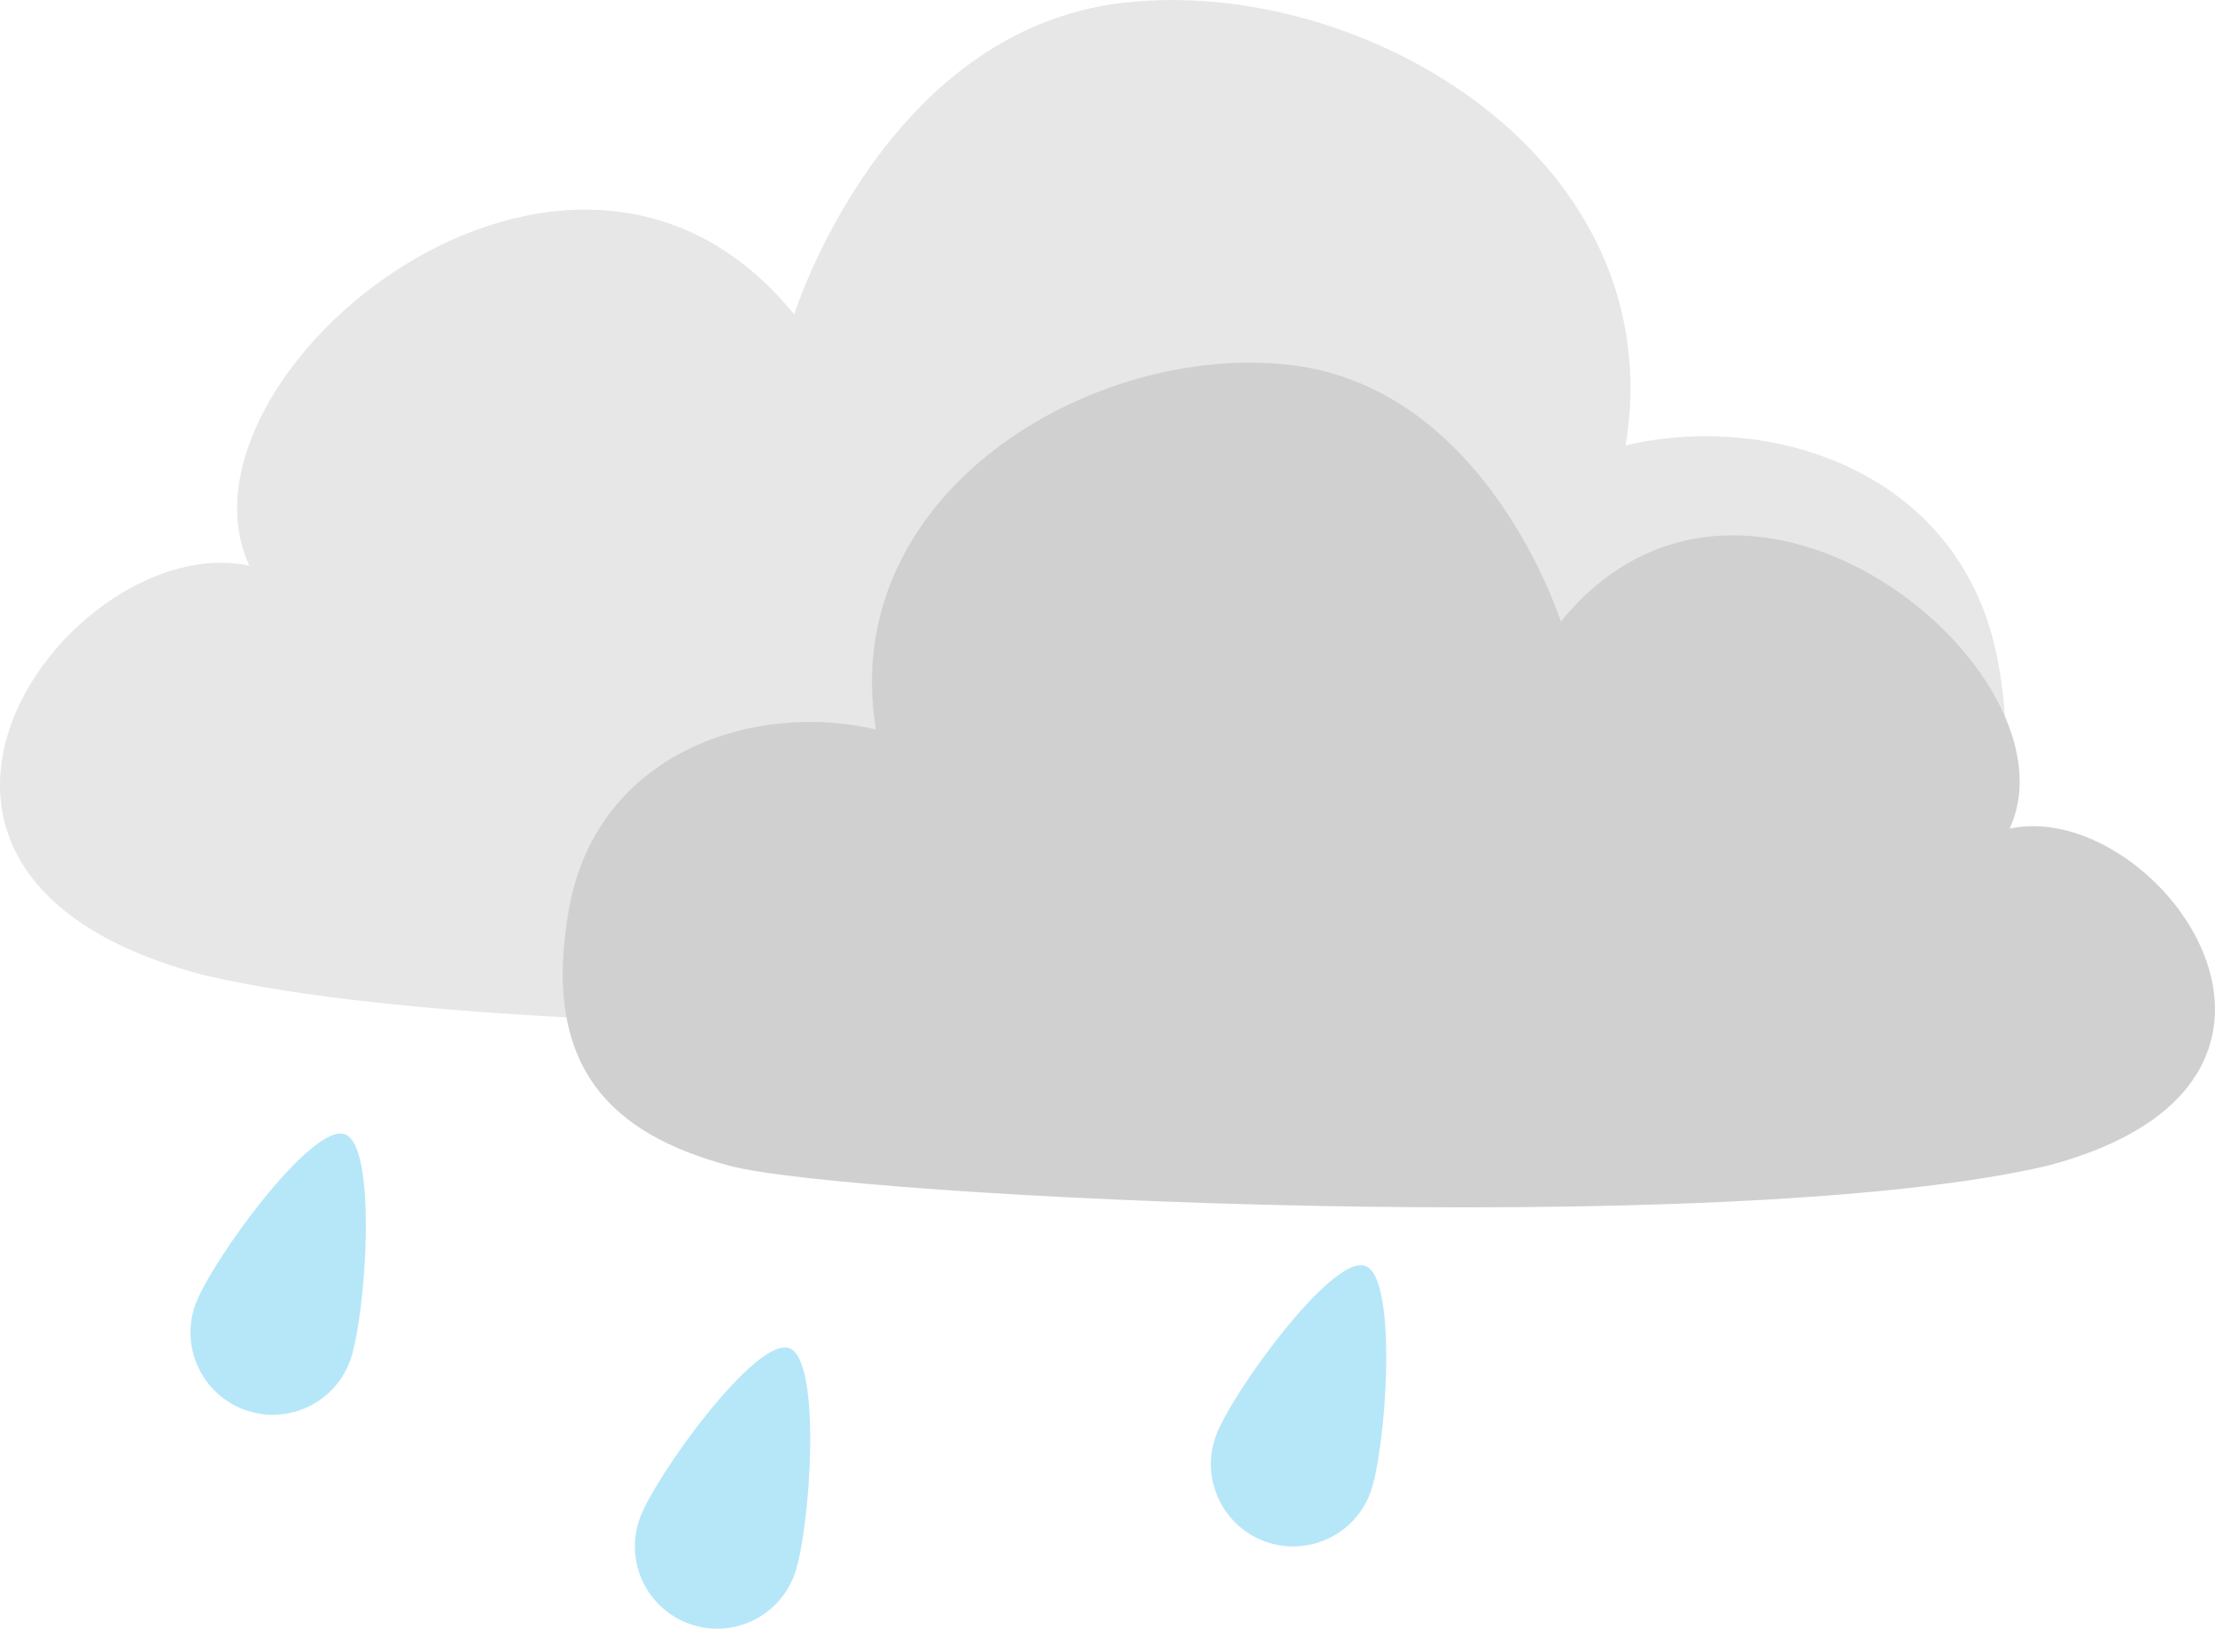
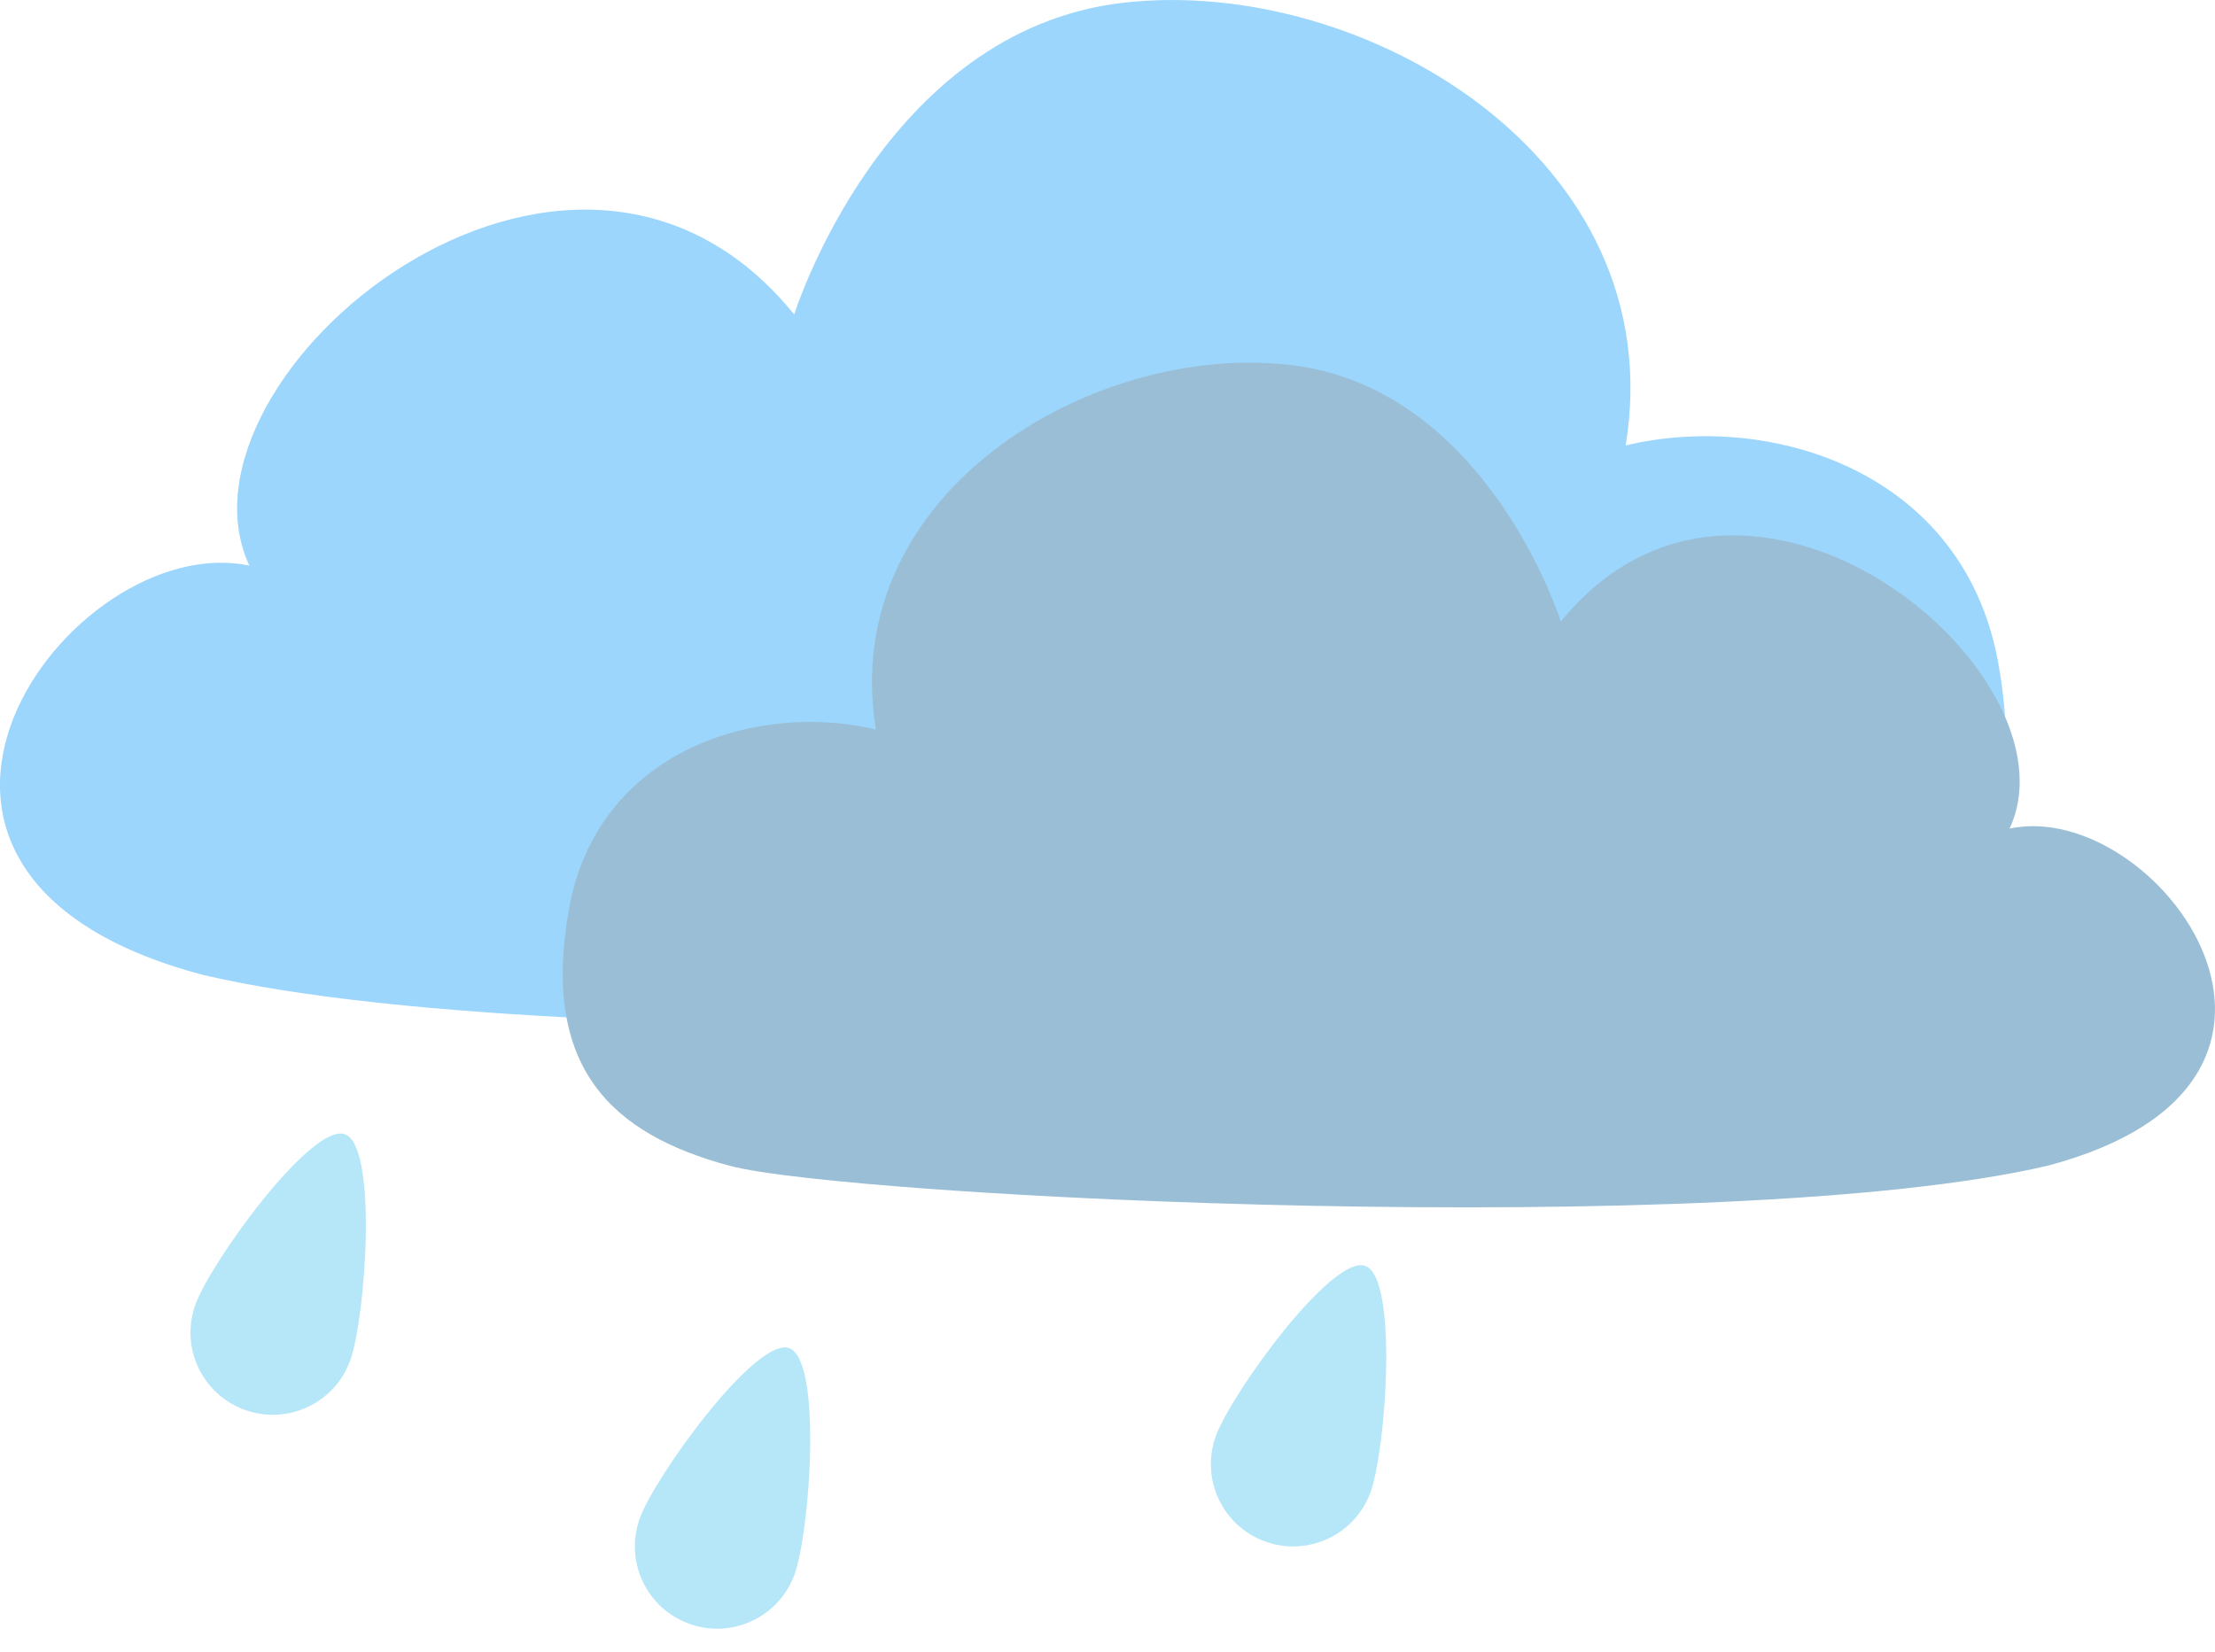
<svg xmlns="http://www.w3.org/2000/svg" width="115" height="85.783" viewBox="0 0 115 85.783">
  <g id="_10" data-name="10" transform="translate(-175.327 -149.699)">
-     <path id="路径_9" data-name="路径 9" d="M2205.886,211.775c20.3,4.744,75.647,1.987,83.065,0s11.919-6.167,10.126-16.188-11.89-13.1-19.348-11.312c2.448-14.9-13.605-24.417-26.075-22.991s-17.094,16.188-17.094,16.188c-11.679-14.4-32.861,3.229-28.285,13.046C2198.991,188.535,2185.718,206.46,2205.886,211.775Z" transform="translate(-2020 -11.443)" fill="#e7e7e7" />
-     <path id="路径_10" data-name="路径 10" d="M2272.412,202.848c-16.721,3.908-62.311,1.637-68.42,0s-9.817-5.08-8.341-13.334,9.794-10.794,15.937-9.318c-2.016-12.271,11.207-20.112,21.478-18.938s14.08,13.334,14.08,13.334c9.62-11.858,27.067,2.66,23.3,10.746C2278.092,183.705,2289.024,198.47,2272.412,202.848Z" transform="translate(-1990.784 7.39)" fill="#d0d0d0" />
+     <path id="路径_9" data-name="路径 9" d="M2205.886,211.775c20.3,4.744,75.647,1.987,83.065,0s11.919-6.167,10.126-16.188-11.89-13.1-19.348-11.312c2.448-14.9-13.605-24.417-26.075-22.991s-17.094,16.188-17.094,16.188c-11.679-14.4-32.861,3.229-28.285,13.046C2198.991,188.535,2185.718,206.46,2205.886,211.775Z" transform="translate(-2020 -11.443)" fill="#9cd6fc" />
+     <path id="路径_10" data-name="路径 10" d="M2272.412,202.848c-16.721,3.908-62.311,1.637-68.42,0s-9.817-5.08-8.341-13.334,9.794-10.794,15.937-9.318c-2.016-12.271,11.207-20.112,21.478-18.938s14.08,13.334,14.08,13.334c9.62-11.858,27.067,2.66,23.3,10.746C2278.092,183.705,2289.024,198.47,2272.412,202.848Z" transform="translate(-1990.784 7.39)" fill="#9abed5" />
    <g id="组_28" data-name="组 28" transform="translate(184.014 207.142)">
      <path id="路径_11" data-name="路径 11" d="M4.272,0C6.1,0,8.545,8.6,8.545,10.955a4.272,4.272,0,0,1-8.545,0C0,8.6,2.447,0,4.272,0Z" transform="translate(5.208 0) rotate(20)" fill="#b6e7f9" />
      <path id="路径_12" data-name="路径 12" d="M4.272,0C6.1,0,8.545,8.6,8.545,10.955a4.272,4.272,0,0,1-8.545,0C0,8.6,2.447,0,4.272,0Z" transform="translate(28.279 11.108) rotate(20)" fill="#b6e7f9" />
      <path id="路径_13" data-name="路径 13" d="M4.272,0C6.1,0,8.545,8.6,8.545,10.955a4.272,4.272,0,0,1-8.545,0C0,8.6,2.447,0,4.272,0Z" transform="translate(58.185 6.836) rotate(20)" fill="#b6e7f9" />
    </g>
  </g>
</svg>
